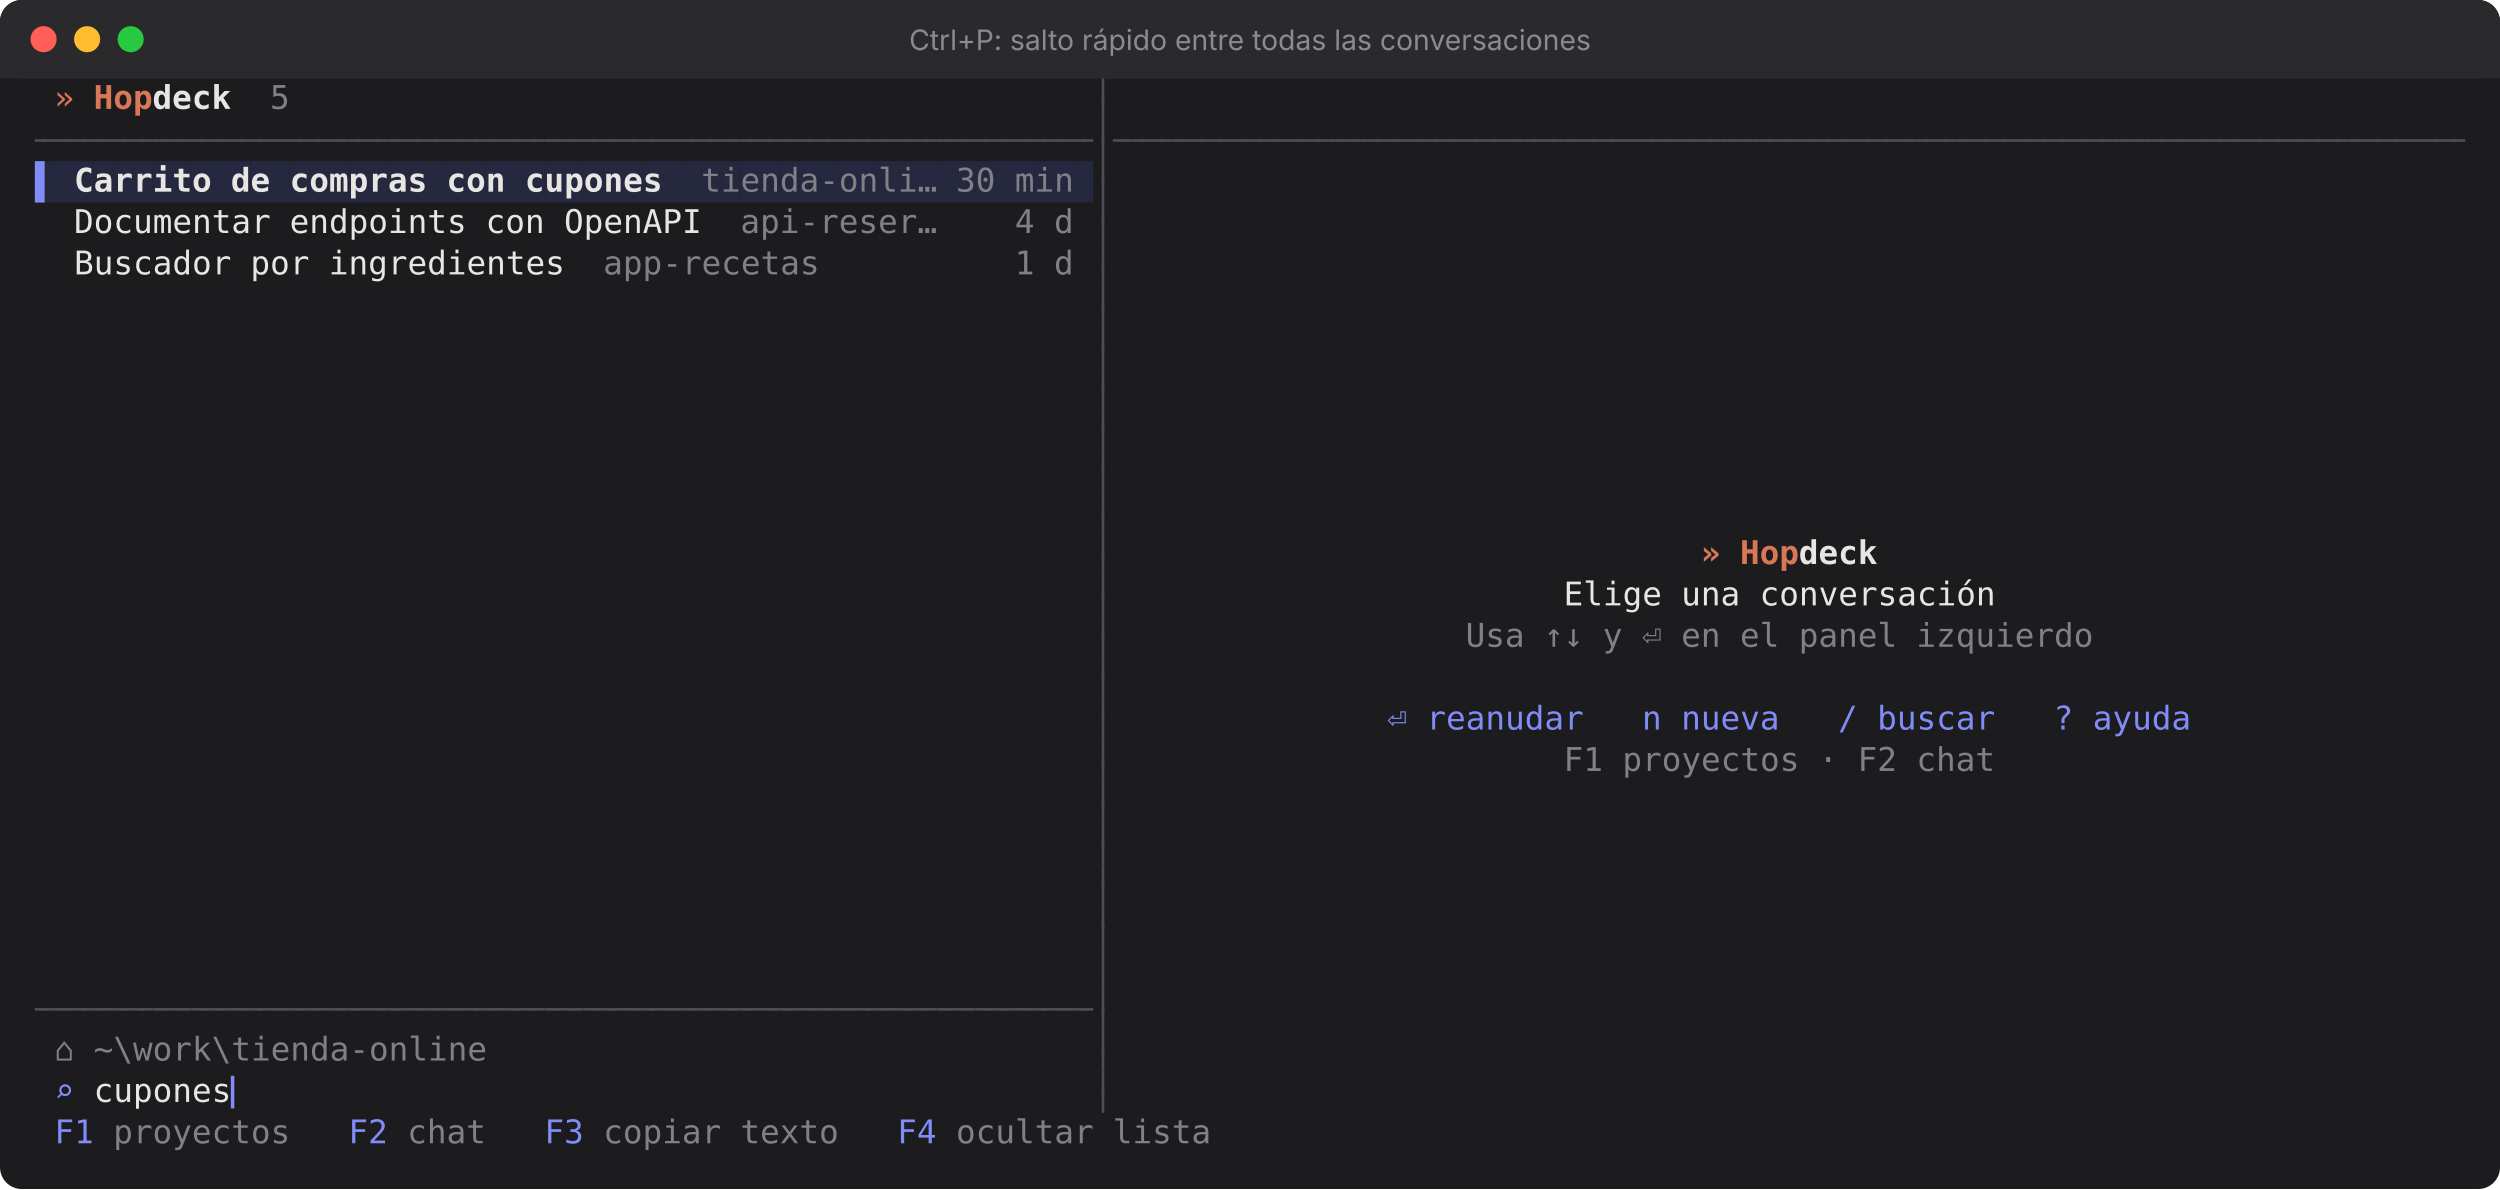
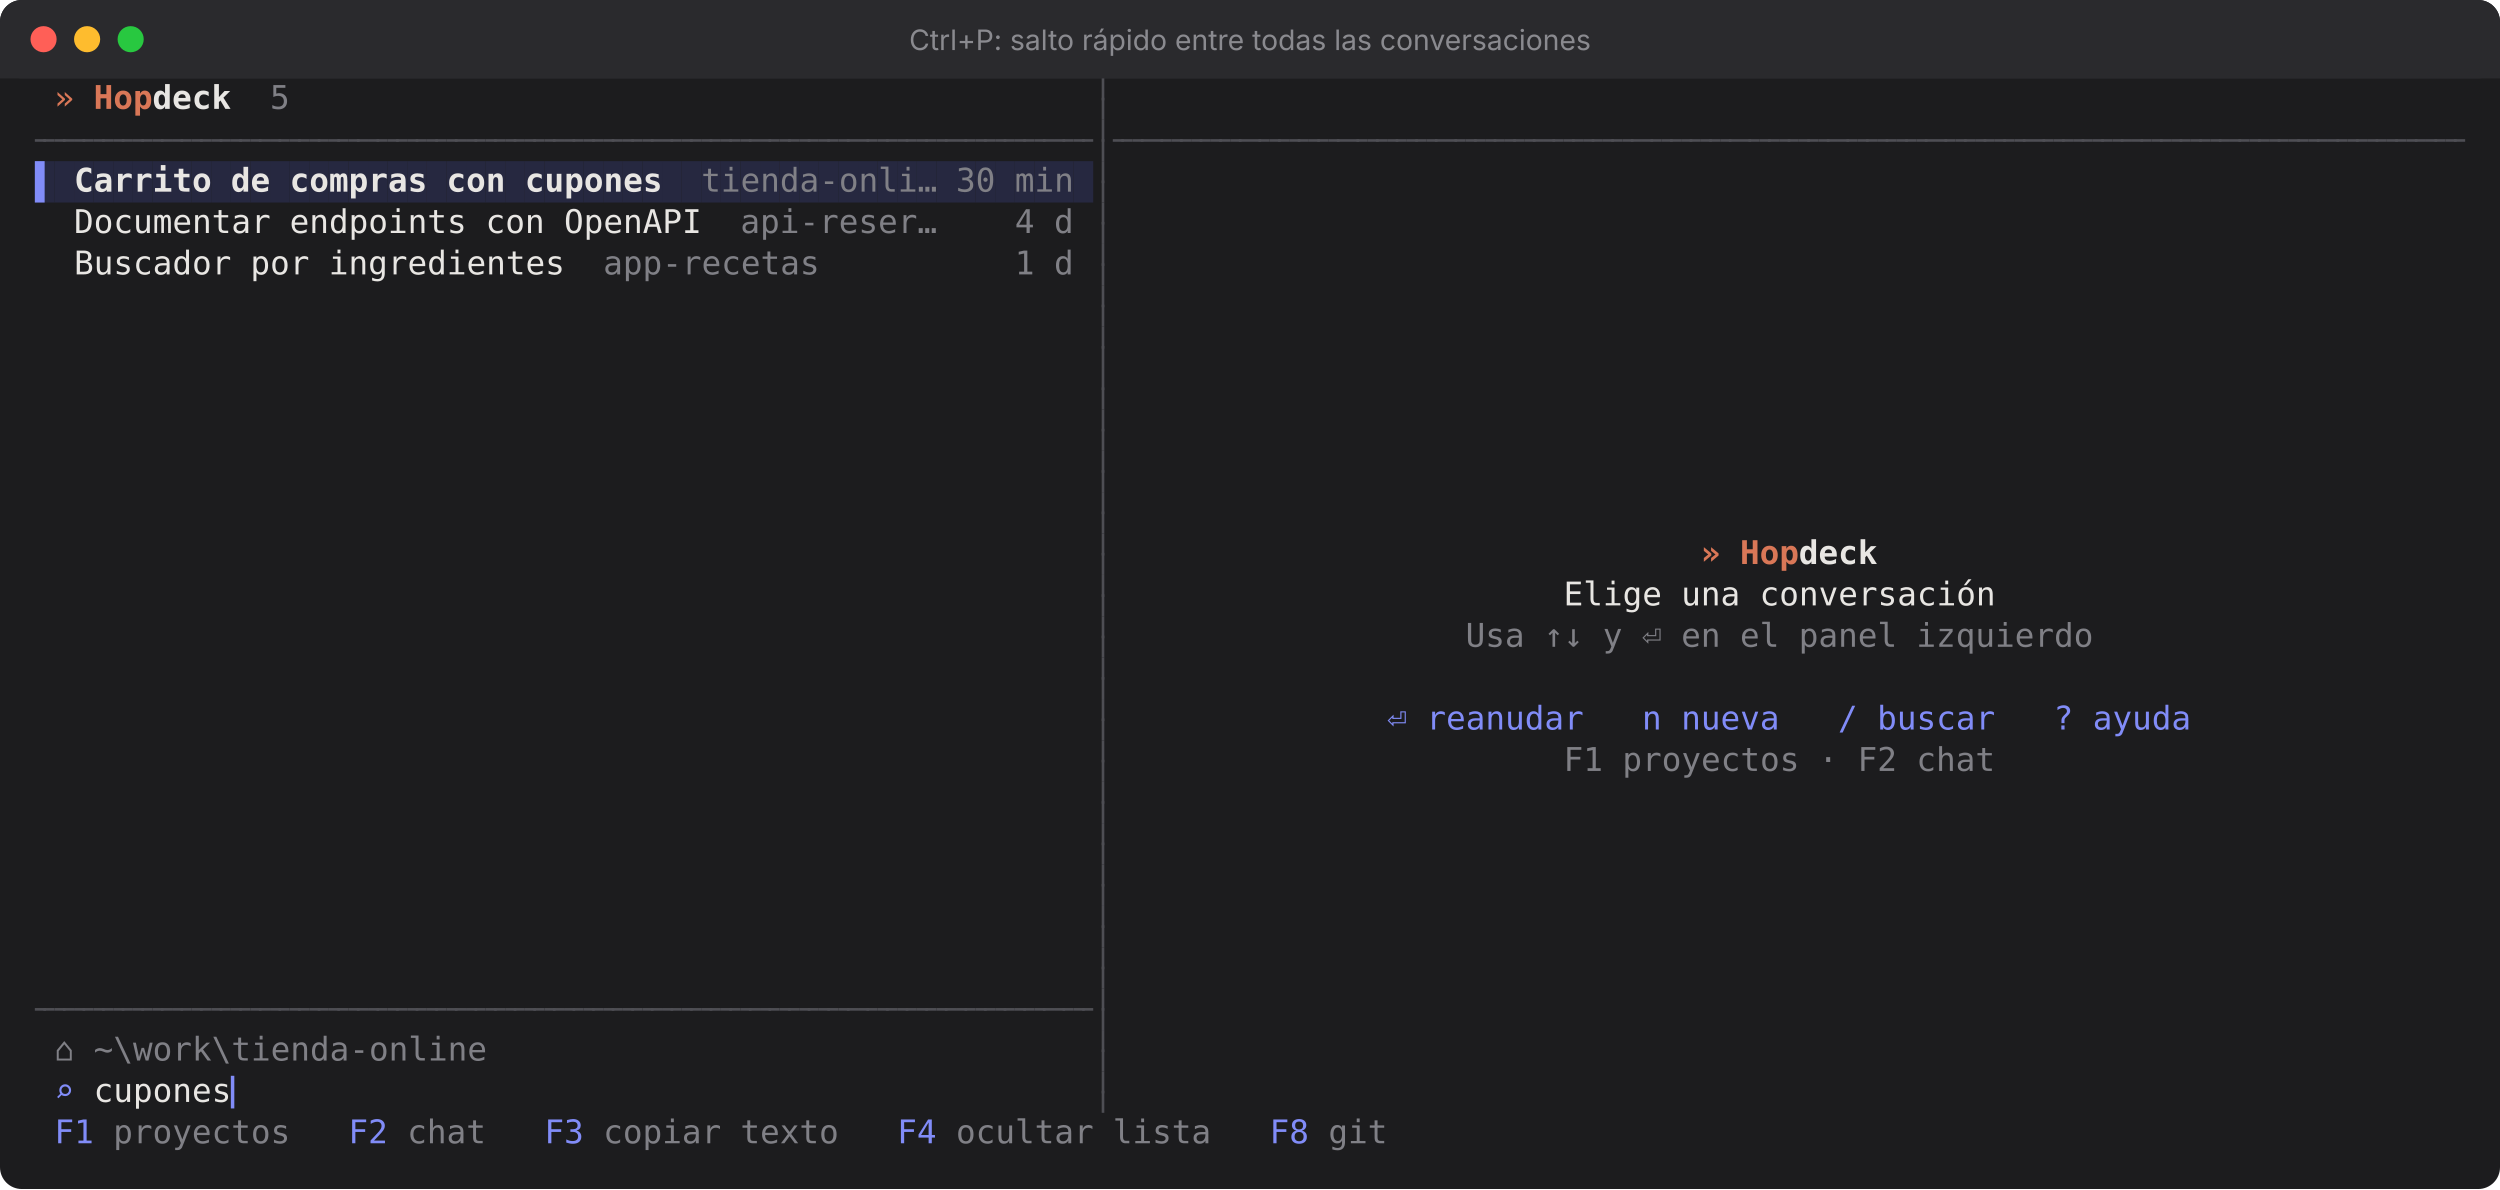
<svg xmlns="http://www.w3.org/2000/svg" width="1148" height="546" viewBox="0 0 1148 546" role="img" aria-label="Ctrl+P: salto rápido entre todas las conversaciones">
  <rect width="1148" height="546" rx="10" fill="#1c1c1e" />
  <rect width="1148" height="36" rx="10" fill="#2a2a2d" />
  <rect y="26" width="1148" height="10" fill="#2a2a2d" />
  <circle cx="20" cy="18" r="6" fill="#ff5f57" />
  <circle cx="40" cy="18" r="6" fill="#febc2e" />
  <circle cx="60" cy="18" r="6" fill="#28c840" />
  <text x="574" y="23" fill="#8a8a8f" font-size="13" text-anchor="middle" font-family="system-ui, -apple-system, 'Segoe UI', sans-serif">Ctrl+P: salto rápido entre todas las conversaciones</text>
  <g font-family="'Cascadia Mono', 'SFMono-Regular', Consolas, 'DejaVu Sans Mono', 'Liberation Mono', Menlo, monospace" font-size="15">
    <rect x="16" y="74" width="9" height="19" fill="#262840" />
    <rect x="25" y="74" width="9" height="19" fill="#262840" />
    <rect x="34" y="74" width="9" height="19" fill="#262840" />
    <rect x="43" y="74" width="9" height="19" fill="#262840" />
    <rect x="52" y="74" width="9" height="19" fill="#262840" />
    <rect x="61" y="74" width="9" height="19" fill="#262840" />
    <rect x="70" y="74" width="9" height="19" fill="#262840" />
    <rect x="79" y="74" width="9" height="19" fill="#262840" />
    <rect x="88" y="74" width="9" height="19" fill="#262840" />
    <rect x="97" y="74" width="9" height="19" fill="#262840" />
    <rect x="106" y="74" width="9" height="19" fill="#262840" />
    <rect x="115" y="74" width="9" height="19" fill="#262840" />
    <rect x="124" y="74" width="9" height="19" fill="#262840" />
    <rect x="133" y="74" width="9" height="19" fill="#262840" />
    <rect x="142" y="74" width="9" height="19" fill="#262840" />
    <rect x="151" y="74" width="9" height="19" fill="#262840" />
    <rect x="160" y="74" width="9" height="19" fill="#262840" />
    <rect x="169" y="74" width="9" height="19" fill="#262840" />
    <rect x="178" y="74" width="9" height="19" fill="#262840" />
    <rect x="187" y="74" width="9" height="19" fill="#262840" />
    <rect x="196" y="74" width="9" height="19" fill="#262840" />
    <rect x="205" y="74" width="9" height="19" fill="#262840" />
    <rect x="214" y="74" width="9" height="19" fill="#262840" />
    <rect x="223" y="74" width="9" height="19" fill="#262840" />
    <rect x="232" y="74" width="9" height="19" fill="#262840" />
    <rect x="241" y="74" width="9" height="19" fill="#262840" />
    <rect x="250" y="74" width="9" height="19" fill="#262840" />
    <rect x="259" y="74" width="9" height="19" fill="#262840" />
    <rect x="268" y="74" width="9" height="19" fill="#262840" />
    <rect x="277" y="74" width="9" height="19" fill="#262840" />
    <rect x="286" y="74" width="9" height="19" fill="#262840" />
    <rect x="295" y="74" width="9" height="19" fill="#262840" />
    <rect x="304" y="74" width="9" height="19" fill="#262840" />
    <rect x="313" y="74" width="9" height="19" fill="#262840" />
    <rect x="322" y="74" width="9" height="19" fill="#262840" />
    <rect x="331" y="74" width="9" height="19" fill="#262840" />
    <rect x="340" y="74" width="9" height="19" fill="#262840" />
    <rect x="349" y="74" width="9" height="19" fill="#262840" />
    <rect x="358" y="74" width="9" height="19" fill="#262840" />
    <rect x="367" y="74" width="9" height="19" fill="#262840" />
    <rect x="376" y="74" width="9" height="19" fill="#262840" />
    <rect x="385" y="74" width="9" height="19" fill="#262840" />
    <rect x="394" y="74" width="9" height="19" fill="#262840" />
    <rect x="403" y="74" width="9" height="19" fill="#262840" />
    <rect x="412" y="74" width="9" height="19" fill="#262840" />
    <rect x="421" y="74" width="9" height="19" fill="#262840" />
    <rect x="430" y="74" width="9" height="19" fill="#262840" />
    <rect x="439" y="74" width="9" height="19" fill="#262840" />
    <rect x="448" y="74" width="9" height="19" fill="#262840" />
    <rect x="457" y="74" width="9" height="19" fill="#262840" />
    <rect x="466" y="74" width="9" height="19" fill="#262840" />
    <rect x="475" y="74" width="9" height="19" fill="#262840" />
    <rect x="484" y="74" width="9" height="19" fill="#262840" />
    <rect x="493" y="74" width="9" height="19" fill="#262840" />
    <rect x="505.9" y="36" width="1.2" height="10.1" fill="#4e4e54" />
    <rect x="505.9" y="44.9" width="1.2" height="10.1" fill="#4e4e54" />
    <rect x="16" y="63.9" width="5.1" height="1.2" fill="#4e4e54" />
    <rect x="19.9" y="63.9" width="5.1" height="1.2" fill="#4e4e54" />
    <rect x="25" y="63.9" width="5.1" height="1.2" fill="#4e4e54" />
    <rect x="28.9" y="63.9" width="5.1" height="1.2" fill="#4e4e54" />
    <rect x="34" y="63.9" width="5.1" height="1.2" fill="#4e4e54" />
    <rect x="37.9" y="63.9" width="5.1" height="1.2" fill="#4e4e54" />
    <rect x="43" y="63.9" width="5.1" height="1.2" fill="#4e4e54" />
    <rect x="46.9" y="63.9" width="5.1" height="1.2" fill="#4e4e54" />
    <rect x="52" y="63.9" width="5.1" height="1.2" fill="#4e4e54" />
    <rect x="55.9" y="63.9" width="5.1" height="1.2" fill="#4e4e54" />
    <rect x="61" y="63.9" width="5.1" height="1.2" fill="#4e4e54" />
    <rect x="64.9" y="63.9" width="5.1" height="1.2" fill="#4e4e54" />
    <rect x="70" y="63.9" width="5.1" height="1.2" fill="#4e4e54" />
    <rect x="73.9" y="63.9" width="5.1" height="1.2" fill="#4e4e54" />
    <rect x="79" y="63.9" width="5.1" height="1.2" fill="#4e4e54" />
    <rect x="82.9" y="63.9" width="5.1" height="1.2" fill="#4e4e54" />
    <rect x="88" y="63.9" width="5.1" height="1.2" fill="#4e4e54" />
    <rect x="91.9" y="63.9" width="5.1" height="1.2" fill="#4e4e54" />
    <rect x="97" y="63.9" width="5.1" height="1.2" fill="#4e4e54" />
    <rect x="100.9" y="63.9" width="5.1" height="1.2" fill="#4e4e54" />
    <rect x="106" y="63.9" width="5.1" height="1.2" fill="#4e4e54" />
    <rect x="109.9" y="63.9" width="5.1" height="1.2" fill="#4e4e54" />
    <rect x="115" y="63.9" width="5.1" height="1.2" fill="#4e4e54" />
    <rect x="118.9" y="63.9" width="5.1" height="1.2" fill="#4e4e54" />
    <rect x="124" y="63.9" width="5.1" height="1.2" fill="#4e4e54" />
    <rect x="127.9" y="63.9" width="5.1" height="1.2" fill="#4e4e54" />
    <rect x="133" y="63.9" width="5.1" height="1.2" fill="#4e4e54" />
    <rect x="136.9" y="63.9" width="5.1" height="1.2" fill="#4e4e54" />
    <rect x="142" y="63.9" width="5.1" height="1.2" fill="#4e4e54" />
    <rect x="145.9" y="63.9" width="5.1" height="1.2" fill="#4e4e54" />
    <rect x="151" y="63.9" width="5.1" height="1.2" fill="#4e4e54" />
    <rect x="154.9" y="63.9" width="5.1" height="1.2" fill="#4e4e54" />
    <rect x="160" y="63.9" width="5.1" height="1.2" fill="#4e4e54" />
    <rect x="163.9" y="63.9" width="5.1" height="1.2" fill="#4e4e54" />
    <rect x="169" y="63.9" width="5.1" height="1.2" fill="#4e4e54" />
    <rect x="172.9" y="63.9" width="5.1" height="1.2" fill="#4e4e54" />
    <rect x="178" y="63.9" width="5.1" height="1.2" fill="#4e4e54" />
    <rect x="181.9" y="63.9" width="5.1" height="1.2" fill="#4e4e54" />
    <rect x="187" y="63.9" width="5.1" height="1.2" fill="#4e4e54" />
    <rect x="190.9" y="63.9" width="5.1" height="1.2" fill="#4e4e54" />
    <rect x="196" y="63.9" width="5.1" height="1.2" fill="#4e4e54" />
    <rect x="199.9" y="63.9" width="5.1" height="1.2" fill="#4e4e54" />
    <rect x="205" y="63.9" width="5.1" height="1.2" fill="#4e4e54" />
    <rect x="208.9" y="63.9" width="5.1" height="1.2" fill="#4e4e54" />
    <rect x="214" y="63.9" width="5.1" height="1.2" fill="#4e4e54" />
    <rect x="217.9" y="63.9" width="5.1" height="1.2" fill="#4e4e54" />
    <rect x="223" y="63.9" width="5.1" height="1.2" fill="#4e4e54" />
    <rect x="226.9" y="63.9" width="5.1" height="1.2" fill="#4e4e54" />
    <rect x="232" y="63.9" width="5.1" height="1.2" fill="#4e4e54" />
    <rect x="235.9" y="63.9" width="5.1" height="1.2" fill="#4e4e54" />
    <rect x="241" y="63.9" width="5.1" height="1.2" fill="#4e4e54" />
    <rect x="244.9" y="63.9" width="5.1" height="1.2" fill="#4e4e54" />
    <rect x="250" y="63.9" width="5.1" height="1.2" fill="#4e4e54" />
    <rect x="253.9" y="63.9" width="5.1" height="1.2" fill="#4e4e54" />
    <rect x="259" y="63.9" width="5.1" height="1.2" fill="#4e4e54" />
    <rect x="262.9" y="63.9" width="5.1" height="1.2" fill="#4e4e54" />
    <rect x="268" y="63.9" width="5.1" height="1.2" fill="#4e4e54" />
    <rect x="271.9" y="63.9" width="5.1" height="1.2" fill="#4e4e54" />
    <rect x="277" y="63.9" width="5.1" height="1.2" fill="#4e4e54" />
    <rect x="280.9" y="63.9" width="5.1" height="1.2" fill="#4e4e54" />
    <rect x="286" y="63.9" width="5.1" height="1.2" fill="#4e4e54" />
    <rect x="289.9" y="63.9" width="5.1" height="1.2" fill="#4e4e54" />
    <rect x="295" y="63.9" width="5.1" height="1.2" fill="#4e4e54" />
    <rect x="298.9" y="63.9" width="5.1" height="1.2" fill="#4e4e54" />
    <rect x="304" y="63.9" width="5.1" height="1.2" fill="#4e4e54" />
    <rect x="307.9" y="63.9" width="5.1" height="1.2" fill="#4e4e54" />
    <rect x="313" y="63.9" width="5.1" height="1.2" fill="#4e4e54" />
    <rect x="316.9" y="63.9" width="5.1" height="1.2" fill="#4e4e54" />
    <rect x="322" y="63.9" width="5.1" height="1.2" fill="#4e4e54" />
    <rect x="325.9" y="63.9" width="5.1" height="1.2" fill="#4e4e54" />
    <rect x="331" y="63.9" width="5.1" height="1.2" fill="#4e4e54" />
    <rect x="334.9" y="63.9" width="5.1" height="1.2" fill="#4e4e54" />
    <rect x="340" y="63.9" width="5.1" height="1.2" fill="#4e4e54" />
    <rect x="343.9" y="63.9" width="5.1" height="1.2" fill="#4e4e54" />
    <rect x="349" y="63.9" width="5.1" height="1.2" fill="#4e4e54" />
    <rect x="352.9" y="63.9" width="5.1" height="1.2" fill="#4e4e54" />
    <rect x="358" y="63.9" width="5.1" height="1.2" fill="#4e4e54" />
    <rect x="361.9" y="63.9" width="5.1" height="1.2" fill="#4e4e54" />
    <rect x="367" y="63.9" width="5.1" height="1.2" fill="#4e4e54" />
    <rect x="370.9" y="63.9" width="5.1" height="1.2" fill="#4e4e54" />
    <rect x="376" y="63.9" width="5.1" height="1.2" fill="#4e4e54" />
    <rect x="379.9" y="63.9" width="5.1" height="1.2" fill="#4e4e54" />
    <rect x="385" y="63.9" width="5.1" height="1.2" fill="#4e4e54" />
    <rect x="388.9" y="63.9" width="5.1" height="1.2" fill="#4e4e54" />
    <rect x="394" y="63.9" width="5.1" height="1.2" fill="#4e4e54" />
    <rect x="397.9" y="63.9" width="5.1" height="1.2" fill="#4e4e54" />
    <rect x="403" y="63.9" width="5.1" height="1.2" fill="#4e4e54" />
    <rect x="406.9" y="63.9" width="5.1" height="1.2" fill="#4e4e54" />
    <rect x="412" y="63.9" width="5.1" height="1.2" fill="#4e4e54" />
    <rect x="415.9" y="63.9" width="5.1" height="1.2" fill="#4e4e54" />
    <rect x="421" y="63.9" width="5.1" height="1.2" fill="#4e4e54" />
    <rect x="424.9" y="63.9" width="5.1" height="1.2" fill="#4e4e54" />
    <rect x="430" y="63.9" width="5.1" height="1.2" fill="#4e4e54" />
    <rect x="433.9" y="63.9" width="5.1" height="1.2" fill="#4e4e54" />
    <rect x="439" y="63.9" width="5.1" height="1.2" fill="#4e4e54" />
    <rect x="442.9" y="63.9" width="5.1" height="1.2" fill="#4e4e54" />
    <rect x="448" y="63.9" width="5.1" height="1.2" fill="#4e4e54" />
    <rect x="451.9" y="63.9" width="5.1" height="1.2" fill="#4e4e54" />
    <rect x="457" y="63.9" width="5.1" height="1.2" fill="#4e4e54" />
    <rect x="460.9" y="63.9" width="5.1" height="1.2" fill="#4e4e54" />
    <rect x="466" y="63.9" width="5.1" height="1.2" fill="#4e4e54" />
    <rect x="469.9" y="63.9" width="5.1" height="1.2" fill="#4e4e54" />
    <rect x="475" y="63.9" width="5.1" height="1.2" fill="#4e4e54" />
    <rect x="478.9" y="63.9" width="5.1" height="1.2" fill="#4e4e54" />
    <rect x="484" y="63.9" width="5.1" height="1.2" fill="#4e4e54" />
    <rect x="487.9" y="63.9" width="5.1" height="1.2" fill="#4e4e54" />
    <rect x="493" y="63.9" width="5.1" height="1.2" fill="#4e4e54" />
    <rect x="496.9" y="63.9" width="5.1" height="1.2" fill="#4e4e54" />
    <rect x="505.9" y="55" width="1.2" height="10.1" fill="#4e4e54" />
    <rect x="505.9" y="63.9" width="1.2" height="10.1" fill="#4e4e54" />
    <rect x="511" y="63.9" width="5.1" height="1.2" fill="#4e4e54" />
    <rect x="514.9" y="63.9" width="5.1" height="1.2" fill="#4e4e54" />
    <rect x="520" y="63.9" width="5.1" height="1.2" fill="#4e4e54" />
    <rect x="523.9" y="63.9" width="5.1" height="1.2" fill="#4e4e54" />
    <rect x="529" y="63.9" width="5.1" height="1.2" fill="#4e4e54" />
    <rect x="532.9" y="63.9" width="5.1" height="1.2" fill="#4e4e54" />
    <rect x="538" y="63.9" width="5.1" height="1.2" fill="#4e4e54" />
    <rect x="541.9" y="63.9" width="5.1" height="1.2" fill="#4e4e54" />
    <rect x="547" y="63.9" width="5.1" height="1.2" fill="#4e4e54" />
    <rect x="550.9" y="63.9" width="5.1" height="1.2" fill="#4e4e54" />
    <rect x="556" y="63.9" width="5.1" height="1.2" fill="#4e4e54" />
    <rect x="559.9" y="63.9" width="5.1" height="1.2" fill="#4e4e54" />
    <rect x="565" y="63.9" width="5.1" height="1.2" fill="#4e4e54" />
    <rect x="568.9" y="63.9" width="5.1" height="1.2" fill="#4e4e54" />
    <rect x="574" y="63.9" width="5.1" height="1.2" fill="#4e4e54" />
    <rect x="577.9" y="63.9" width="5.1" height="1.2" fill="#4e4e54" />
    <rect x="583" y="63.9" width="5.1" height="1.2" fill="#4e4e54" />
    <rect x="586.9" y="63.9" width="5.1" height="1.2" fill="#4e4e54" />
    <rect x="592" y="63.9" width="5.1" height="1.2" fill="#4e4e54" />
    <rect x="595.9" y="63.9" width="5.1" height="1.2" fill="#4e4e54" />
    <rect x="601" y="63.9" width="5.1" height="1.2" fill="#4e4e54" />
    <rect x="604.9" y="63.9" width="5.1" height="1.2" fill="#4e4e54" />
    <rect x="610" y="63.9" width="5.1" height="1.2" fill="#4e4e54" />
    <rect x="613.9" y="63.9" width="5.1" height="1.2" fill="#4e4e54" />
    <rect x="619" y="63.9" width="5.1" height="1.2" fill="#4e4e54" />
    <rect x="622.9" y="63.9" width="5.1" height="1.2" fill="#4e4e54" />
    <rect x="628" y="63.9" width="5.1" height="1.2" fill="#4e4e54" />
    <rect x="631.9" y="63.9" width="5.1" height="1.2" fill="#4e4e54" />
    <rect x="637" y="63.9" width="5.1" height="1.2" fill="#4e4e54" />
    <rect x="640.9" y="63.9" width="5.1" height="1.2" fill="#4e4e54" />
    <rect x="646" y="63.9" width="5.1" height="1.2" fill="#4e4e54" />
    <rect x="649.9" y="63.9" width="5.1" height="1.2" fill="#4e4e54" />
    <rect x="655" y="63.9" width="5.1" height="1.2" fill="#4e4e54" />
    <rect x="658.9" y="63.9" width="5.1" height="1.2" fill="#4e4e54" />
    <rect x="664" y="63.9" width="5.1" height="1.2" fill="#4e4e54" />
    <rect x="667.9" y="63.9" width="5.1" height="1.2" fill="#4e4e54" />
    <rect x="673" y="63.9" width="5.1" height="1.2" fill="#4e4e54" />
    <rect x="676.9" y="63.9" width="5.1" height="1.2" fill="#4e4e54" />
    <rect x="682" y="63.9" width="5.1" height="1.2" fill="#4e4e54" />
    <rect x="685.9" y="63.9" width="5.1" height="1.2" fill="#4e4e54" />
    <rect x="691" y="63.9" width="5.1" height="1.2" fill="#4e4e54" />
    <rect x="694.9" y="63.9" width="5.1" height="1.2" fill="#4e4e54" />
    <rect x="700" y="63.9" width="5.1" height="1.2" fill="#4e4e54" />
    <rect x="703.9" y="63.9" width="5.1" height="1.2" fill="#4e4e54" />
    <rect x="709" y="63.9" width="5.1" height="1.2" fill="#4e4e54" />
    <rect x="712.9" y="63.9" width="5.1" height="1.2" fill="#4e4e54" />
    <rect x="718" y="63.9" width="5.1" height="1.2" fill="#4e4e54" />
    <rect x="721.9" y="63.9" width="5.1" height="1.2" fill="#4e4e54" />
    <rect x="727" y="63.9" width="5.1" height="1.2" fill="#4e4e54" />
    <rect x="730.9" y="63.9" width="5.1" height="1.2" fill="#4e4e54" />
    <rect x="736" y="63.9" width="5.1" height="1.2" fill="#4e4e54" />
    <rect x="739.9" y="63.9" width="5.1" height="1.2" fill="#4e4e54" />
    <rect x="745" y="63.9" width="5.1" height="1.2" fill="#4e4e54" />
    <rect x="748.9" y="63.9" width="5.1" height="1.2" fill="#4e4e54" />
    <rect x="754" y="63.9" width="5.1" height="1.2" fill="#4e4e54" />
    <rect x="757.9" y="63.9" width="5.1" height="1.2" fill="#4e4e54" />
    <rect x="763" y="63.9" width="5.1" height="1.2" fill="#4e4e54" />
    <rect x="766.9" y="63.9" width="5.1" height="1.2" fill="#4e4e54" />
    <rect x="772" y="63.9" width="5.1" height="1.2" fill="#4e4e54" />
    <rect x="775.9" y="63.9" width="5.1" height="1.2" fill="#4e4e54" />
    <rect x="781" y="63.9" width="5.1" height="1.2" fill="#4e4e54" />
    <rect x="784.9" y="63.9" width="5.1" height="1.2" fill="#4e4e54" />
    <rect x="790" y="63.9" width="5.1" height="1.2" fill="#4e4e54" />
    <rect x="793.9" y="63.9" width="5.1" height="1.2" fill="#4e4e54" />
    <rect x="799" y="63.9" width="5.1" height="1.2" fill="#4e4e54" />
    <rect x="802.9" y="63.9" width="5.1" height="1.2" fill="#4e4e54" />
    <rect x="808" y="63.9" width="5.1" height="1.2" fill="#4e4e54" />
    <rect x="811.9" y="63.9" width="5.1" height="1.2" fill="#4e4e54" />
    <rect x="817" y="63.9" width="5.1" height="1.2" fill="#4e4e54" />
    <rect x="820.9" y="63.9" width="5.1" height="1.2" fill="#4e4e54" />
    <rect x="826" y="63.9" width="5.1" height="1.2" fill="#4e4e54" />
    <rect x="829.9" y="63.9" width="5.1" height="1.2" fill="#4e4e54" />
    <rect x="835" y="63.9" width="5.1" height="1.2" fill="#4e4e54" />
    <rect x="838.9" y="63.9" width="5.1" height="1.2" fill="#4e4e54" />
    <rect x="844" y="63.9" width="5.1" height="1.2" fill="#4e4e54" />
    <rect x="847.9" y="63.9" width="5.1" height="1.2" fill="#4e4e54" />
    <rect x="853" y="63.9" width="5.1" height="1.2" fill="#4e4e54" />
    <rect x="856.9" y="63.9" width="5.1" height="1.2" fill="#4e4e54" />
    <rect x="862" y="63.9" width="5.1" height="1.2" fill="#4e4e54" />
    <rect x="865.9" y="63.9" width="5.1" height="1.2" fill="#4e4e54" />
    <rect x="871" y="63.9" width="5.1" height="1.2" fill="#4e4e54" />
    <rect x="874.9" y="63.9" width="5.1" height="1.2" fill="#4e4e54" />
    <rect x="880" y="63.9" width="5.1" height="1.2" fill="#4e4e54" />
    <rect x="883.9" y="63.9" width="5.1" height="1.2" fill="#4e4e54" />
    <rect x="889" y="63.9" width="5.1" height="1.2" fill="#4e4e54" />
    <rect x="892.9" y="63.9" width="5.1" height="1.2" fill="#4e4e54" />
    <rect x="898" y="63.9" width="5.1" height="1.2" fill="#4e4e54" />
    <rect x="901.9" y="63.9" width="5.1" height="1.2" fill="#4e4e54" />
    <rect x="907" y="63.9" width="5.1" height="1.2" fill="#4e4e54" />
    <rect x="910.9" y="63.9" width="5.1" height="1.2" fill="#4e4e54" />
    <rect x="916" y="63.9" width="5.1" height="1.2" fill="#4e4e54" />
    <rect x="919.9" y="63.9" width="5.1" height="1.2" fill="#4e4e54" />
    <rect x="925" y="63.9" width="5.1" height="1.2" fill="#4e4e54" />
    <rect x="928.9" y="63.9" width="5.1" height="1.2" fill="#4e4e54" />
    <rect x="934" y="63.9" width="5.1" height="1.2" fill="#4e4e54" />
    <rect x="937.9" y="63.9" width="5.1" height="1.2" fill="#4e4e54" />
    <rect x="943" y="63.9" width="5.1" height="1.2" fill="#4e4e54" />
    <rect x="946.9" y="63.9" width="5.1" height="1.2" fill="#4e4e54" />
    <rect x="952" y="63.9" width="5.1" height="1.2" fill="#4e4e54" />
    <rect x="955.9" y="63.9" width="5.1" height="1.2" fill="#4e4e54" />
    <rect x="961" y="63.9" width="5.1" height="1.2" fill="#4e4e54" />
    <rect x="964.9" y="63.9" width="5.1" height="1.2" fill="#4e4e54" />
    <rect x="970" y="63.9" width="5.1" height="1.2" fill="#4e4e54" />
    <rect x="973.9" y="63.9" width="5.1" height="1.2" fill="#4e4e54" />
    <rect x="979" y="63.9" width="5.1" height="1.2" fill="#4e4e54" />
    <rect x="982.9" y="63.9" width="5.1" height="1.2" fill="#4e4e54" />
    <rect x="988" y="63.9" width="5.1" height="1.2" fill="#4e4e54" />
    <rect x="991.9" y="63.9" width="5.1" height="1.2" fill="#4e4e54" />
    <rect x="997" y="63.9" width="5.1" height="1.2" fill="#4e4e54" />
    <rect x="1000.9" y="63.9" width="5.1" height="1.2" fill="#4e4e54" />
    <rect x="1006" y="63.9" width="5.1" height="1.2" fill="#4e4e54" />
    <rect x="1009.9" y="63.9" width="5.1" height="1.2" fill="#4e4e54" />
    <rect x="1015" y="63.9" width="5.1" height="1.2" fill="#4e4e54" />
    <rect x="1018.9" y="63.9" width="5.1" height="1.2" fill="#4e4e54" />
    <rect x="1024" y="63.9" width="5.1" height="1.2" fill="#4e4e54" />
    <rect x="1027.9" y="63.9" width="5.1" height="1.2" fill="#4e4e54" />
    <rect x="1033" y="63.9" width="5.1" height="1.2" fill="#4e4e54" />
    <rect x="1036.9" y="63.9" width="5.1" height="1.2" fill="#4e4e54" />
    <rect x="1042" y="63.9" width="5.1" height="1.2" fill="#4e4e54" />
    <rect x="1045.9" y="63.9" width="5.1" height="1.2" fill="#4e4e54" />
    <rect x="1051" y="63.9" width="5.1" height="1.2" fill="#4e4e54" />
    <rect x="1054.9" y="63.9" width="5.1" height="1.2" fill="#4e4e54" />
    <rect x="1060" y="63.9" width="5.1" height="1.2" fill="#4e4e54" />
    <rect x="1063.9" y="63.9" width="5.1" height="1.2" fill="#4e4e54" />
    <rect x="1069" y="63.9" width="5.1" height="1.2" fill="#4e4e54" />
    <rect x="1072.9" y="63.9" width="5.1" height="1.2" fill="#4e4e54" />
    <rect x="1078" y="63.9" width="5.1" height="1.2" fill="#4e4e54" />
    <rect x="1081.9" y="63.9" width="5.1" height="1.2" fill="#4e4e54" />
    <rect x="1087" y="63.9" width="5.1" height="1.2" fill="#4e4e54" />
    <rect x="1090.9" y="63.9" width="5.1" height="1.2" fill="#4e4e54" />
    <rect x="1096" y="63.9" width="5.1" height="1.2" fill="#4e4e54" />
    <rect x="1099.9" y="63.9" width="5.1" height="1.2" fill="#4e4e54" />
    <rect x="1105" y="63.9" width="5.1" height="1.2" fill="#4e4e54" />
    <rect x="1108.9" y="63.9" width="5.1" height="1.2" fill="#4e4e54" />
    <rect x="1114" y="63.9" width="5.1" height="1.2" fill="#4e4e54" />
    <rect x="1117.9" y="63.9" width="5.1" height="1.2" fill="#4e4e54" />
    <rect x="1123" y="63.9" width="5.1" height="1.2" fill="#4e4e54" />
    <rect x="1126.9" y="63.9" width="5.1" height="1.2" fill="#4e4e54" />
    <rect x="16" y="74" width="4.5" height="19" fill="#818cf8" />
    <rect x="505.9" y="74" width="1.2" height="10.1" fill="#4e4e54" />
    <rect x="505.9" y="82.9" width="1.2" height="10.1" fill="#4e4e54" />
    <rect x="505.9" y="93" width="1.2" height="10.1" fill="#4e4e54" />
    <rect x="505.9" y="101.9" width="1.2" height="10.1" fill="#4e4e54" />
    <rect x="505.9" y="112" width="1.2" height="10.1" fill="#4e4e54" />
    <rect x="505.9" y="120.9" width="1.2" height="10.1" fill="#4e4e54" />
    <rect x="505.9" y="131" width="1.2" height="10.1" fill="#4e4e54" />
    <rect x="505.9" y="139.9" width="1.2" height="10.1" fill="#4e4e54" />
    <rect x="505.9" y="150" width="1.2" height="10.1" fill="#4e4e54" />
    <rect x="505.9" y="158.9" width="1.2" height="10.1" fill="#4e4e54" />
    <rect x="505.9" y="169" width="1.2" height="10.1" fill="#4e4e54" />
    <rect x="505.9" y="177.9" width="1.2" height="10.1" fill="#4e4e54" />
    <rect x="505.9" y="188" width="1.2" height="10.1" fill="#4e4e54" />
    <rect x="505.9" y="196.9" width="1.2" height="10.1" fill="#4e4e54" />
    <rect x="505.9" y="207" width="1.2" height="10.1" fill="#4e4e54" />
    <rect x="505.9" y="215.9" width="1.2" height="10.1" fill="#4e4e54" />
    <rect x="505.9" y="226" width="1.2" height="10.1" fill="#4e4e54" />
    <rect x="505.9" y="234.9" width="1.2" height="10.1" fill="#4e4e54" />
    <rect x="505.9" y="245" width="1.2" height="10.1" fill="#4e4e54" />
    <rect x="505.9" y="253.9" width="1.2" height="10.1" fill="#4e4e54" />
    <rect x="505.9" y="264" width="1.2" height="10.1" fill="#4e4e54" />
    <rect x="505.9" y="272.9" width="1.2" height="10.1" fill="#4e4e54" />
    <rect x="505.9" y="283" width="1.2" height="10.1" fill="#4e4e54" />
    <rect x="505.9" y="291.9" width="1.2" height="10.1" fill="#4e4e54" />
    <rect x="505.9" y="302" width="1.2" height="10.1" fill="#4e4e54" />
    <rect x="505.9" y="310.9" width="1.2" height="10.1" fill="#4e4e54" />
    <rect x="505.9" y="321" width="1.2" height="10.1" fill="#4e4e54" />
    <rect x="505.9" y="329.9" width="1.2" height="10.1" fill="#4e4e54" />
    <rect x="505.9" y="340" width="1.2" height="10.1" fill="#4e4e54" />
    <rect x="505.9" y="348.9" width="1.2" height="10.1" fill="#4e4e54" />
    <rect x="505.9" y="359" width="1.2" height="10.1" fill="#4e4e54" />
    <rect x="505.9" y="367.9" width="1.2" height="10.1" fill="#4e4e54" />
    <rect x="505.9" y="378" width="1.2" height="10.1" fill="#4e4e54" />
    <rect x="505.9" y="386.9" width="1.2" height="10.1" fill="#4e4e54" />
    <rect x="505.9" y="397" width="1.2" height="10.1" fill="#4e4e54" />
    <rect x="505.9" y="405.9" width="1.2" height="10.1" fill="#4e4e54" />
    <rect x="505.9" y="416" width="1.2" height="10.1" fill="#4e4e54" />
    <rect x="505.9" y="424.9" width="1.2" height="10.1" fill="#4e4e54" />
    <rect x="505.9" y="435" width="1.2" height="10.1" fill="#4e4e54" />
    <rect x="505.9" y="443.9" width="1.2" height="10.1" fill="#4e4e54" />
    <rect x="16" y="462.9" width="5.1" height="1.2" fill="#4e4e54" />
    <rect x="19.9" y="462.9" width="5.1" height="1.2" fill="#4e4e54" />
    <rect x="25" y="462.9" width="5.1" height="1.2" fill="#4e4e54" />
    <rect x="28.9" y="462.9" width="5.1" height="1.2" fill="#4e4e54" />
    <rect x="34" y="462.9" width="5.1" height="1.2" fill="#4e4e54" />
    <rect x="37.9" y="462.9" width="5.1" height="1.2" fill="#4e4e54" />
    <rect x="43" y="462.9" width="5.1" height="1.2" fill="#4e4e54" />
    <rect x="46.9" y="462.9" width="5.1" height="1.2" fill="#4e4e54" />
    <rect x="52" y="462.9" width="5.1" height="1.2" fill="#4e4e54" />
    <rect x="55.9" y="462.9" width="5.1" height="1.2" fill="#4e4e54" />
    <rect x="61" y="462.9" width="5.1" height="1.2" fill="#4e4e54" />
    <rect x="64.9" y="462.9" width="5.1" height="1.2" fill="#4e4e54" />
    <rect x="70" y="462.9" width="5.1" height="1.2" fill="#4e4e54" />
    <rect x="73.9" y="462.9" width="5.1" height="1.2" fill="#4e4e54" />
    <rect x="79" y="462.9" width="5.1" height="1.2" fill="#4e4e54" />
    <rect x="82.9" y="462.9" width="5.1" height="1.2" fill="#4e4e54" />
    <rect x="88" y="462.9" width="5.1" height="1.2" fill="#4e4e54" />
    <rect x="91.9" y="462.9" width="5.1" height="1.2" fill="#4e4e54" />
    <rect x="97" y="462.9" width="5.1" height="1.2" fill="#4e4e54" />
    <rect x="100.9" y="462.9" width="5.1" height="1.2" fill="#4e4e54" />
    <rect x="106" y="462.9" width="5.1" height="1.2" fill="#4e4e54" />
    <rect x="109.9" y="462.9" width="5.1" height="1.2" fill="#4e4e54" />
    <rect x="115" y="462.9" width="5.1" height="1.2" fill="#4e4e54" />
    <rect x="118.9" y="462.9" width="5.1" height="1.2" fill="#4e4e54" />
    <rect x="124" y="462.9" width="5.1" height="1.2" fill="#4e4e54" />
    <rect x="127.9" y="462.9" width="5.1" height="1.2" fill="#4e4e54" />
    <rect x="133" y="462.9" width="5.1" height="1.2" fill="#4e4e54" />
    <rect x="136.9" y="462.9" width="5.1" height="1.2" fill="#4e4e54" />
    <rect x="142" y="462.9" width="5.1" height="1.2" fill="#4e4e54" />
    <rect x="145.9" y="462.9" width="5.1" height="1.2" fill="#4e4e54" />
    <rect x="151" y="462.9" width="5.1" height="1.2" fill="#4e4e54" />
    <rect x="154.9" y="462.9" width="5.1" height="1.2" fill="#4e4e54" />
    <rect x="160" y="462.9" width="5.1" height="1.2" fill="#4e4e54" />
    <rect x="163.9" y="462.9" width="5.1" height="1.2" fill="#4e4e54" />
    <rect x="169" y="462.9" width="5.1" height="1.2" fill="#4e4e54" />
    <rect x="172.9" y="462.9" width="5.1" height="1.2" fill="#4e4e54" />
    <rect x="178" y="462.9" width="5.1" height="1.2" fill="#4e4e54" />
    <rect x="181.9" y="462.9" width="5.1" height="1.2" fill="#4e4e54" />
    <rect x="187" y="462.9" width="5.1" height="1.2" fill="#4e4e54" />
    <rect x="190.9" y="462.9" width="5.1" height="1.2" fill="#4e4e54" />
    <rect x="196" y="462.9" width="5.1" height="1.2" fill="#4e4e54" />
    <rect x="199.9" y="462.9" width="5.1" height="1.2" fill="#4e4e54" />
    <rect x="205" y="462.9" width="5.1" height="1.2" fill="#4e4e54" />
    <rect x="208.9" y="462.9" width="5.1" height="1.2" fill="#4e4e54" />
    <rect x="214" y="462.9" width="5.1" height="1.2" fill="#4e4e54" />
    <rect x="217.9" y="462.9" width="5.1" height="1.2" fill="#4e4e54" />
    <rect x="223" y="462.9" width="5.1" height="1.2" fill="#4e4e54" />
    <rect x="226.9" y="462.9" width="5.1" height="1.2" fill="#4e4e54" />
    <rect x="232" y="462.9" width="5.1" height="1.2" fill="#4e4e54" />
    <rect x="235.9" y="462.9" width="5.1" height="1.2" fill="#4e4e54" />
    <rect x="241" y="462.9" width="5.1" height="1.2" fill="#4e4e54" />
    <rect x="244.9" y="462.9" width="5.1" height="1.2" fill="#4e4e54" />
    <rect x="250" y="462.9" width="5.1" height="1.2" fill="#4e4e54" />
    <rect x="253.9" y="462.9" width="5.1" height="1.2" fill="#4e4e54" />
    <rect x="259" y="462.9" width="5.1" height="1.2" fill="#4e4e54" />
    <rect x="262.9" y="462.9" width="5.1" height="1.2" fill="#4e4e54" />
    <rect x="268" y="462.9" width="5.1" height="1.2" fill="#4e4e54" />
    <rect x="271.9" y="462.9" width="5.1" height="1.2" fill="#4e4e54" />
    <rect x="277" y="462.9" width="5.1" height="1.2" fill="#4e4e54" />
    <rect x="280.9" y="462.9" width="5.1" height="1.2" fill="#4e4e54" />
    <rect x="286" y="462.9" width="5.1" height="1.2" fill="#4e4e54" />
    <rect x="289.9" y="462.9" width="5.1" height="1.2" fill="#4e4e54" />
    <rect x="295" y="462.9" width="5.1" height="1.2" fill="#4e4e54" />
    <rect x="298.9" y="462.9" width="5.1" height="1.2" fill="#4e4e54" />
    <rect x="304" y="462.9" width="5.1" height="1.2" fill="#4e4e54" />
    <rect x="307.9" y="462.9" width="5.1" height="1.2" fill="#4e4e54" />
    <rect x="313" y="462.9" width="5.1" height="1.2" fill="#4e4e54" />
    <rect x="316.9" y="462.9" width="5.1" height="1.2" fill="#4e4e54" />
    <rect x="322" y="462.9" width="5.1" height="1.2" fill="#4e4e54" />
    <rect x="325.9" y="462.9" width="5.1" height="1.2" fill="#4e4e54" />
    <rect x="331" y="462.9" width="5.1" height="1.2" fill="#4e4e54" />
    <rect x="334.9" y="462.9" width="5.1" height="1.2" fill="#4e4e54" />
    <rect x="340" y="462.9" width="5.1" height="1.2" fill="#4e4e54" />
    <rect x="343.9" y="462.9" width="5.1" height="1.2" fill="#4e4e54" />
    <rect x="349" y="462.9" width="5.1" height="1.2" fill="#4e4e54" />
    <rect x="352.9" y="462.9" width="5.1" height="1.2" fill="#4e4e54" />
    <rect x="358" y="462.9" width="5.1" height="1.2" fill="#4e4e54" />
    <rect x="361.9" y="462.9" width="5.1" height="1.2" fill="#4e4e54" />
    <rect x="367" y="462.9" width="5.1" height="1.2" fill="#4e4e54" />
    <rect x="370.9" y="462.9" width="5.1" height="1.2" fill="#4e4e54" />
    <rect x="376" y="462.9" width="5.1" height="1.2" fill="#4e4e54" />
    <rect x="379.9" y="462.9" width="5.1" height="1.2" fill="#4e4e54" />
    <rect x="385" y="462.9" width="5.1" height="1.2" fill="#4e4e54" />
    <rect x="388.9" y="462.9" width="5.1" height="1.2" fill="#4e4e54" />
    <rect x="394" y="462.9" width="5.1" height="1.2" fill="#4e4e54" />
    <rect x="397.9" y="462.9" width="5.1" height="1.2" fill="#4e4e54" />
    <rect x="403" y="462.9" width="5.1" height="1.2" fill="#4e4e54" />
    <rect x="406.9" y="462.9" width="5.1" height="1.2" fill="#4e4e54" />
    <rect x="412" y="462.9" width="5.1" height="1.2" fill="#4e4e54" />
    <rect x="415.9" y="462.9" width="5.1" height="1.2" fill="#4e4e54" />
    <rect x="421" y="462.9" width="5.1" height="1.2" fill="#4e4e54" />
    <rect x="424.9" y="462.9" width="5.1" height="1.2" fill="#4e4e54" />
    <rect x="430" y="462.9" width="5.1" height="1.2" fill="#4e4e54" />
    <rect x="433.9" y="462.9" width="5.1" height="1.2" fill="#4e4e54" />
    <rect x="439" y="462.9" width="5.1" height="1.2" fill="#4e4e54" />
    <rect x="442.9" y="462.9" width="5.1" height="1.2" fill="#4e4e54" />
    <rect x="448" y="462.9" width="5.1" height="1.2" fill="#4e4e54" />
    <rect x="451.9" y="462.9" width="5.1" height="1.2" fill="#4e4e54" />
    <rect x="457" y="462.9" width="5.1" height="1.2" fill="#4e4e54" />
    <rect x="460.9" y="462.9" width="5.1" height="1.2" fill="#4e4e54" />
    <rect x="466" y="462.9" width="5.1" height="1.2" fill="#4e4e54" />
    <rect x="469.9" y="462.9" width="5.1" height="1.2" fill="#4e4e54" />
    <rect x="475" y="462.9" width="5.1" height="1.2" fill="#4e4e54" />
    <rect x="478.9" y="462.9" width="5.1" height="1.2" fill="#4e4e54" />
    <rect x="484" y="462.9" width="5.1" height="1.2" fill="#4e4e54" />
    <rect x="487.9" y="462.9" width="5.1" height="1.2" fill="#4e4e54" />
    <rect x="493" y="462.9" width="5.1" height="1.2" fill="#4e4e54" />
    <rect x="496.9" y="462.9" width="5.1" height="1.2" fill="#4e4e54" />
    <rect x="505.9" y="454" width="1.2" height="10.1" fill="#4e4e54" />
    <rect x="505.9" y="462.9" width="1.2" height="10.1" fill="#4e4e54" />
    <rect x="505.9" y="473" width="1.2" height="10.1" fill="#4e4e54" />
    <rect x="505.9" y="481.9" width="1.2" height="10.1" fill="#4e4e54" />
    <rect x="106" y="494" width="1.6" height="15" fill="#818cf8" />
    <rect x="505.9" y="492" width="1.2" height="10.1" fill="#4e4e54" />
    <rect x="505.9" y="500.9" width="1.2" height="10.1" fill="#4e4e54" />
    <text x="25" y="50" fill="#d97757" xml:space="preserve">»</text>
    <text x="43 52 61" y="50" fill="#d97757" font-weight="bold" xml:space="preserve">Hop</text>
    <text x="70 79 88 97" y="50" fill="#e8e6e3" font-weight="bold" xml:space="preserve">deck</text>
    <text x="124" y="50" fill="#808086" xml:space="preserve">5</text>
    <text x="34 43 52 61 70 79 88" y="88" fill="#e8e6e3" font-weight="bold" xml:space="preserve">Carrito</text>
    <text x="106 115" y="88" fill="#e8e6e3" font-weight="bold" xml:space="preserve">de</text>
    <text x="133 142 151 160 169 178 187" y="88" fill="#e8e6e3" font-weight="bold" xml:space="preserve">compras</text>
    <text x="205 214 223" y="88" fill="#e8e6e3" font-weight="bold" xml:space="preserve">con</text>
    <text x="241 250 259 268 277 286 295" y="88" fill="#e8e6e3" font-weight="bold" xml:space="preserve">cupones</text>
    <text x="322 331 340 349 358 367 376 385 394 403 412 421" y="88" fill="#808086" xml:space="preserve">tienda-onli…</text>
    <text x="439 448" y="88" fill="#808086" xml:space="preserve">30</text>
    <text x="466 475 484" y="88" fill="#808086" xml:space="preserve">min</text>
    <text x="34 43 52 61 70 79 88 97 106 115" y="107" fill="#e8e6e3" xml:space="preserve">Documentar</text>
    <text x="133 142 151 160 169 178 187 196 205" y="107" fill="#e8e6e3" xml:space="preserve">endpoints</text>
    <text x="223 232 241" y="107" fill="#e8e6e3" xml:space="preserve">con</text>
    <text x="259 268 277 286 295 304 313" y="107" fill="#e8e6e3" xml:space="preserve">OpenAPI</text>
    <text x="340 349 358 367 376 385 394 403 412 421" y="107" fill="#808086" xml:space="preserve">api-reser…</text>
    <text x="466" y="107" fill="#808086" xml:space="preserve">4</text>
    <text x="484" y="107" fill="#808086" xml:space="preserve">d</text>
    <text x="34 43 52 61 70 79 88 97" y="126" fill="#e8e6e3" xml:space="preserve">Buscador</text>
    <text x="115 124 133" y="126" fill="#e8e6e3" xml:space="preserve">por</text>
    <text x="151 160 169 178 187 196 205 214 223 232 241 250" y="126" fill="#e8e6e3" xml:space="preserve">ingredientes</text>
    <text x="277 286 295 304 313 322 331 340 349 358 367" y="126" fill="#808086" xml:space="preserve">app-recetas</text>
    <text x="466" y="126" fill="#808086" xml:space="preserve">1</text>
    <text x="484" y="126" fill="#808086" xml:space="preserve">d</text>
    <text x="781" y="259" fill="#d97757" font-weight="bold" xml:space="preserve">»</text>
    <text x="799 808 817" y="259" fill="#d97757" font-weight="bold" xml:space="preserve">Hop</text>
    <text x="826 835 844 853" y="259" fill="#e8e6e3" font-weight="bold" xml:space="preserve">deck</text>
    <text x="718 727 736 745 754" y="278" fill="#e8e6e3" xml:space="preserve">Elige</text>
    <text x="772 781 790" y="278" fill="#e8e6e3" xml:space="preserve">una</text>
    <text x="808 817 826 835 844 853 862 871 880 889 898 907" y="278" fill="#e8e6e3" xml:space="preserve">conversación</text>
    <text x="673 682 691" y="297" fill="#808086" xml:space="preserve">Usa</text>
    <text x="709 718" y="297" fill="#808086" xml:space="preserve">↑↓</text>
    <text x="736" y="297" fill="#808086" xml:space="preserve">y</text>
    <text x="754" y="297" fill="#808086" xml:space="preserve">⏎</text>
    <text x="772 781" y="297" fill="#808086" xml:space="preserve">en</text>
    <text x="799 808" y="297" fill="#808086" xml:space="preserve">el</text>
    <text x="826 835 844 853 862" y="297" fill="#808086" xml:space="preserve">panel</text>
    <text x="880 889 898 907 916 925 934 943 952" y="297" fill="#808086" xml:space="preserve">izquierdo</text>
    <text x="637" y="335" fill="#818cf8" xml:space="preserve">⏎</text>
    <text x="655 664 673 682 691 700 709 718" y="335" fill="#818cf8" xml:space="preserve">reanudar</text>
    <text x="754" y="335" fill="#818cf8" xml:space="preserve">n</text>
    <text x="772 781 790 799 808" y="335" fill="#818cf8" xml:space="preserve">nueva</text>
    <text x="844" y="335" fill="#818cf8" xml:space="preserve">/</text>
    <text x="862 871 880 889 898 907" y="335" fill="#818cf8" xml:space="preserve">buscar</text>
    <text x="943" y="335" fill="#818cf8" xml:space="preserve">?</text>
    <text x="961 970 979 988 997" y="335" fill="#818cf8" xml:space="preserve">ayuda</text>
    <text x="718 727" y="354" fill="#808086" xml:space="preserve">F1</text>
    <text x="745 754 763 772 781 790 799 808 817" y="354" fill="#808086" xml:space="preserve">proyectos</text>
    <text x="835" y="354" fill="#808086" xml:space="preserve">·</text>
    <text x="853 862" y="354" fill="#808086" xml:space="preserve">F2</text>
    <text x="880 889 898 907" y="354" fill="#808086" xml:space="preserve">chat</text>
    <text x="25" y="487" fill="#808086" xml:space="preserve">⌂</text>
    <text x="43 52 61 70 79 88 97 106 115 124 133 142 151 160 169 178 187 196 205 214" y="487" fill="#808086" xml:space="preserve">~\work\tienda-online</text>
    <text x="25" y="506" fill="#818cf8" xml:space="preserve">⌕</text>
    <text x="43 52 61 70 79 88 97" y="506" fill="#e8e6e3" xml:space="preserve">cupones</text>
    <text x="25 34" y="525" fill="#818cf8" xml:space="preserve">F1</text>
    <text x="52 61 70 79 88 97 106 115 124" y="525" fill="#808086" xml:space="preserve">proyectos</text>
    <text x="160 169" y="525" fill="#818cf8" xml:space="preserve">F2</text>
    <text x="187 196 205 214" y="525" fill="#808086" xml:space="preserve">chat</text>
    <text x="250 259" y="525" fill="#818cf8" xml:space="preserve">F3</text>
    <text x="277 286 295 304 313 322" y="525" fill="#808086" xml:space="preserve">copiar</text>
    <text x="340 349 358 367 376" y="525" fill="#808086" xml:space="preserve">texto</text>
    <text x="412 421" y="525" fill="#818cf8" xml:space="preserve">F4</text>
    <text x="439 448 457 466 475 484 493" y="525" fill="#808086" xml:space="preserve">ocultar</text>
    <text x="511 520 529 538 547" y="525" fill="#808086" xml:space="preserve">lista</text>
+     <text x="583 592" y="525" fill="#818cf8" xml:space="preserve">F8</text>
+     <text x="610 619 628" y="525" fill="#808086" xml:space="preserve">git</text>
  </g>
</svg>
